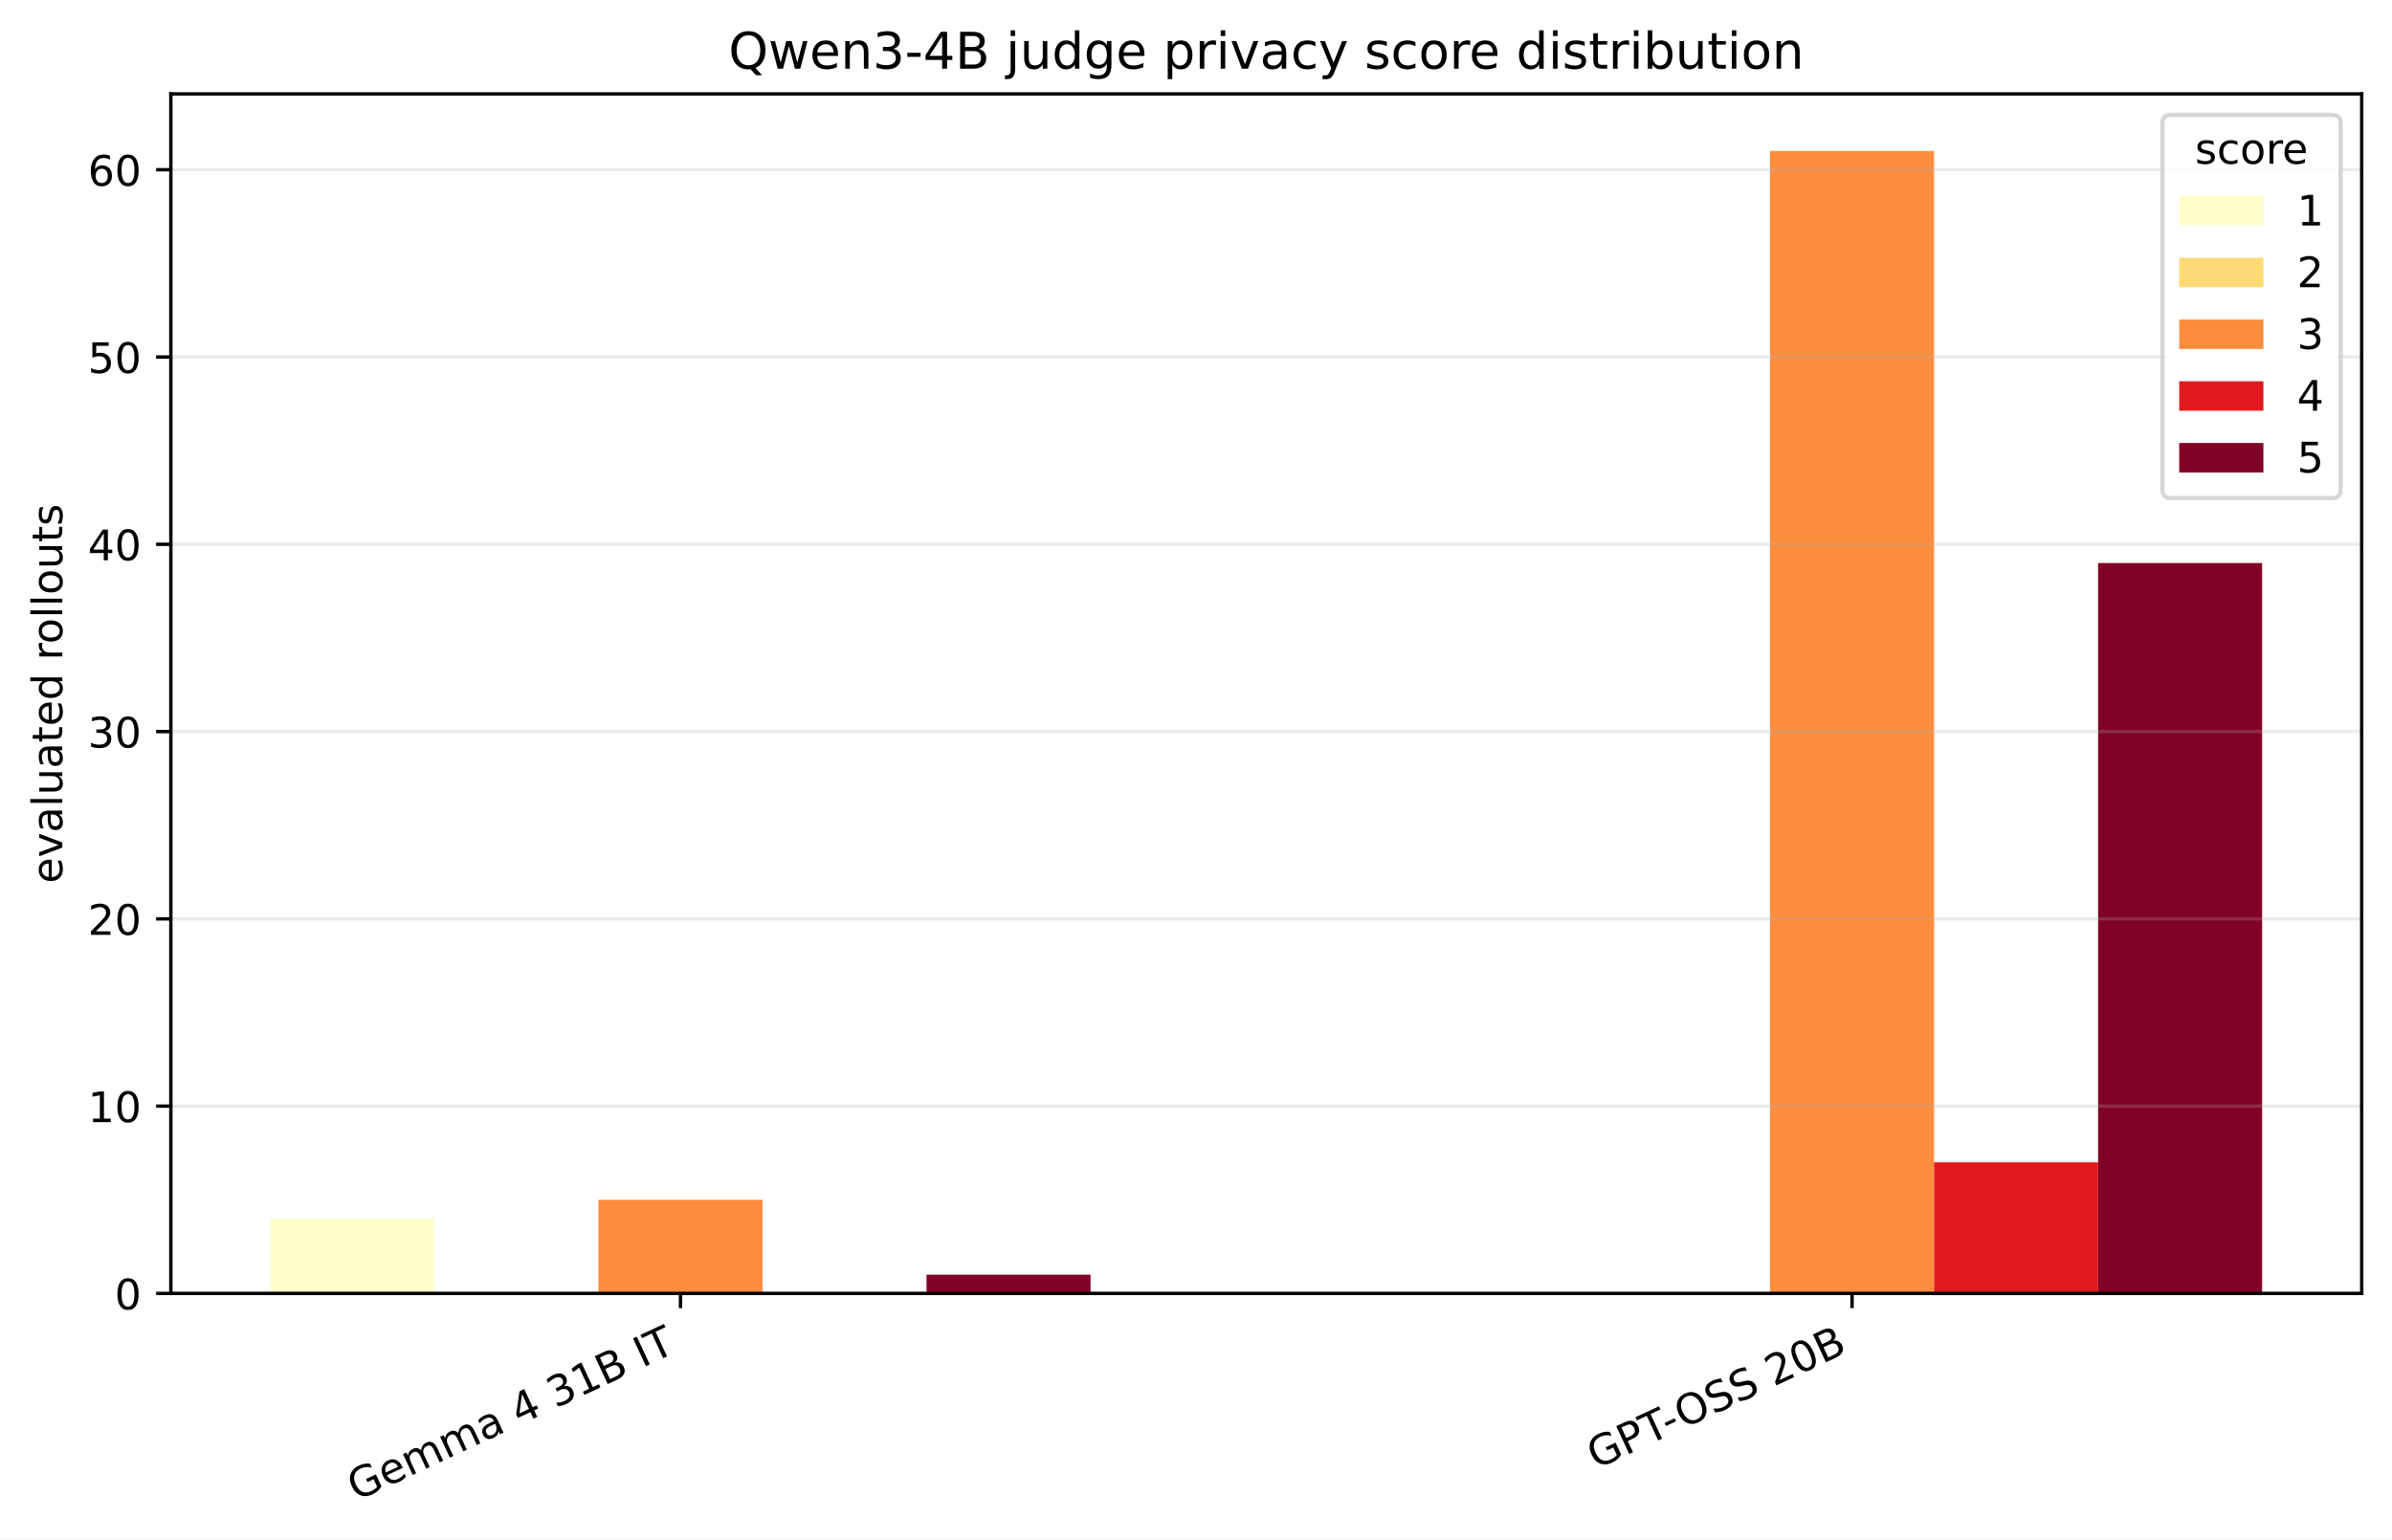
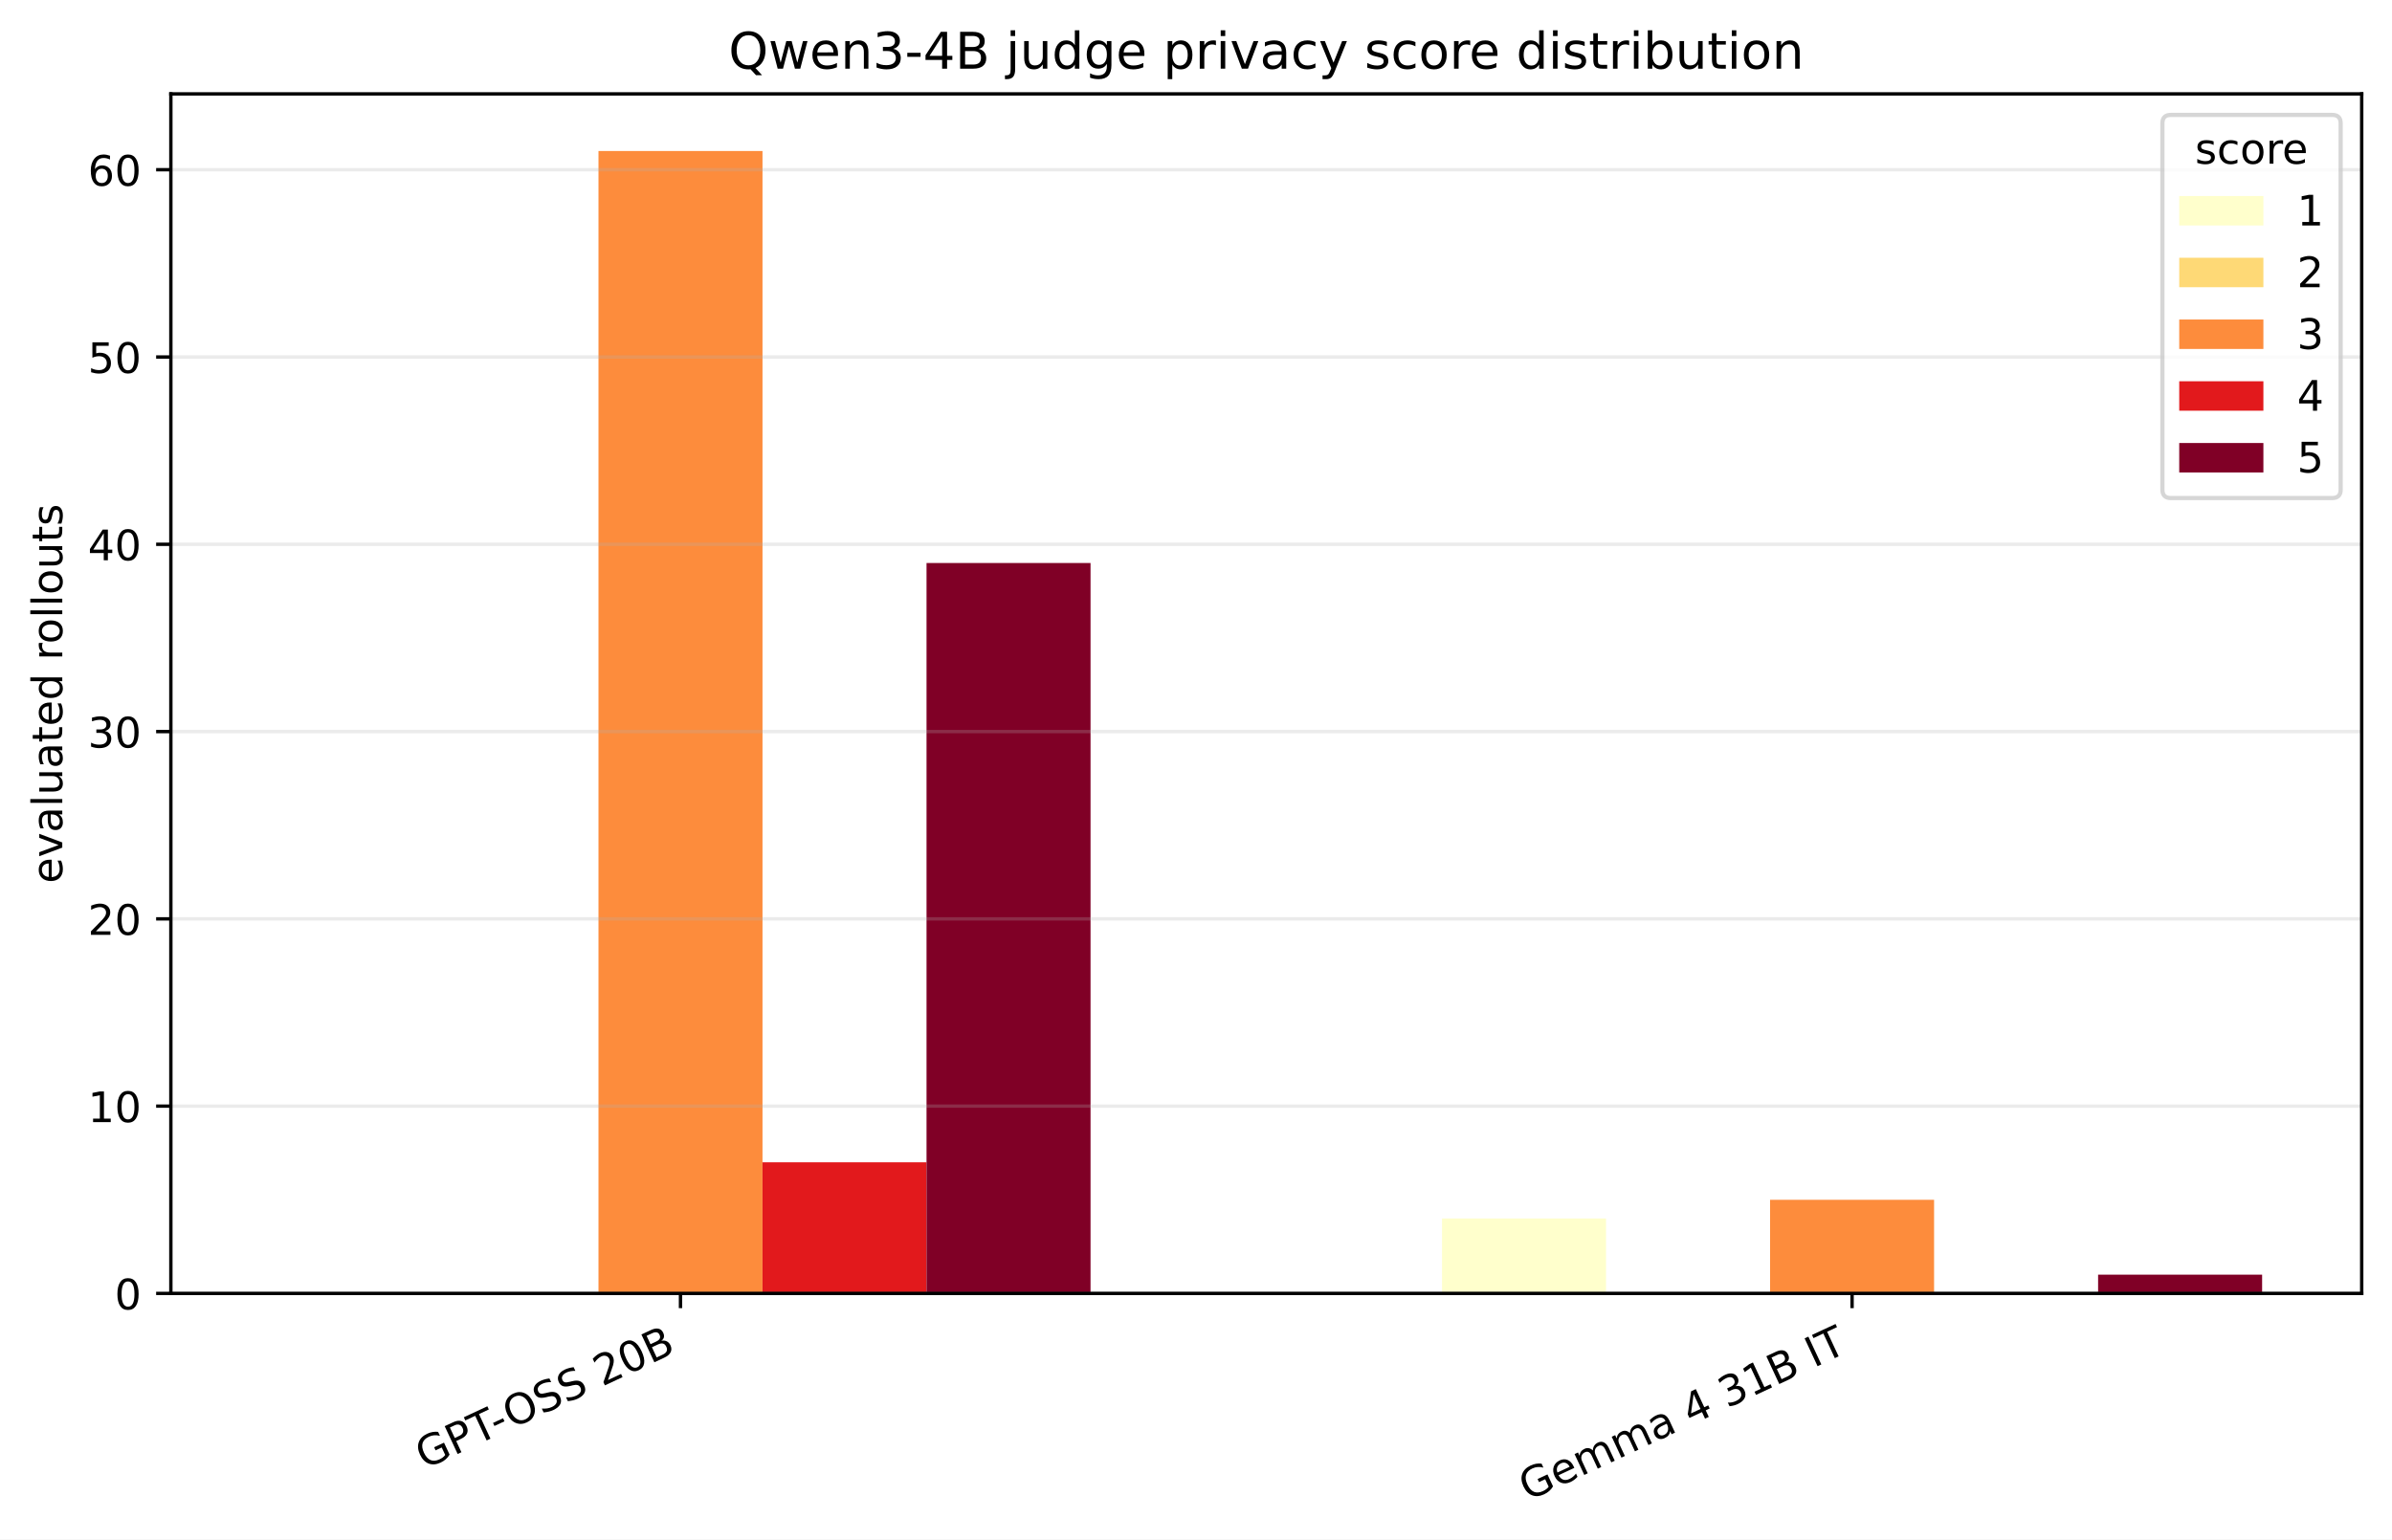
<svg xmlns="http://www.w3.org/2000/svg" xmlns:xlink="http://www.w3.org/1999/xlink" width="568.433pt" height="365.946pt" viewBox="0 0 568.433 365.946" version="1.1">
  <defs>
    <style type="text/css">*{stroke-linejoin: round; stroke-linecap: butt}</style>
  </defs>
  <g id="figure_1">
    <g id="patch_1">
      <path d="M 0 365.946 L 568.433 365.946 L 568.433 0 L 0 0 z " style="fill: #ffffff" />
    </g>
    <g id="axes_1">
      <g id="patch_2">
        <path d="M 40.603 307.453 L 561.233 307.453 L 561.233 22.318 L 40.603 22.318 z " style="fill: #ffffff" />
      </g>
      <g id="patch_3">
-         <path d="M 64.268 307.453 L 103.246 307.453 L 103.246 289.646 L 64.268 289.646 z " clip-path="url(#p94031517cf)" style="fill: #ffffcc" />
+         <path d="M 64.268 307.453 L 103.246 307.453 L 103.246 307.453 L 64.268 307.453 z " clip-path="url(#p6f72f1015a)" style="fill: #ffffcc" />
      </g>
      <g id="patch_4">
-         <path d="M 342.68 307.453 L 381.658 307.453 L 381.658 307.453 L 342.68 307.453 z " clip-path="url(#p94031517cf)" style="fill: #ffffcc" />
+         <path d="M 342.68 307.453 L 381.658 307.453 L 381.658 289.646 L 342.68 289.646 z " clip-path="url(#p6f72f1015a)" style="fill: #ffffcc" />
      </g>
      <g id="patch_5">
-         <path d="M 103.246 307.453 L 142.223 307.453 L 142.223 307.453 L 103.246 307.453 z " clip-path="url(#p94031517cf)" style="fill: #fed976" />
+         <path d="M 103.246 307.453 L 142.223 307.453 L 142.223 307.453 L 103.246 307.453 z " clip-path="url(#p6f72f1015a)" style="fill: #fed976" />
      </g>
      <g id="patch_6">
-         <path d="M 381.658 307.453 L 420.635 307.453 L 420.635 307.453 L 381.658 307.453 z " clip-path="url(#p94031517cf)" style="fill: #fed976" />
+         <path d="M 381.658 307.453 L 420.635 307.453 L 420.635 307.453 L 381.658 307.453 z " clip-path="url(#p6f72f1015a)" style="fill: #fed976" />
      </g>
      <g id="patch_7">
-         <path d="M 142.223 307.453 L 181.201 307.453 L 181.201 285.195 L 142.223 285.195 z " clip-path="url(#p94031517cf)" style="fill: #fd8c3c" />
+         <path d="M 142.223 307.453 L 181.201 307.453 L 181.201 35.896 L 142.223 35.896 z " clip-path="url(#p6f72f1015a)" style="fill: #fd8c3c" />
      </g>
      <g id="patch_8">
-         <path d="M 420.635 307.453 L 459.613 307.453 L 459.613 35.896 L 420.635 35.896 z " clip-path="url(#p94031517cf)" style="fill: #fd8c3c" />
+         <path d="M 420.635 307.453 L 459.613 307.453 L 459.613 285.195 L 420.635 285.195 z " clip-path="url(#p6f72f1015a)" style="fill: #fd8c3c" />
      </g>
      <g id="patch_9">
-         <path d="M 181.201 307.453 L 220.179 307.453 L 220.179 307.453 L 181.201 307.453 z " clip-path="url(#p94031517cf)" style="fill: #e2191c" />
+         <path d="M 181.201 307.453 L 220.179 307.453 L 220.179 276.291 L 181.201 276.291 z " clip-path="url(#p6f72f1015a)" style="fill: #e2191c" />
      </g>
      <g id="patch_10">
-         <path d="M 459.613 307.453 L 498.59 307.453 L 498.59 276.291 L 459.613 276.291 z " clip-path="url(#p94031517cf)" style="fill: #e2191c" />
+         <path d="M 459.613 307.453 L 498.59 307.453 L 498.59 307.453 L 459.613 307.453 z " clip-path="url(#p6f72f1015a)" style="fill: #e2191c" />
      </g>
      <g id="patch_11">
-         <path d="M 220.179 307.453 L 259.156 307.453 L 259.156 303.002 L 220.179 303.002 z " clip-path="url(#p94031517cf)" style="fill: #800026" />
+         <path d="M 220.179 307.453 L 259.156 307.453 L 259.156 133.835 L 220.179 133.835 z " clip-path="url(#p6f72f1015a)" style="fill: #800026" />
      </g>
      <g id="patch_12">
-         <path d="M 498.59 307.453 L 537.568 307.453 L 537.568 133.835 L 498.59 133.835 z " clip-path="url(#p94031517cf)" style="fill: #800026" />
+         <path d="M 498.59 307.453 L 537.568 307.453 L 537.568 303.002 L 498.59 303.002 z " clip-path="url(#p6f72f1015a)" style="fill: #800026" />
      </g>
      <g id="matplotlib.axis_1">
        <g id="xtick_1">
          <g id="line2d_1">
            <defs>
-               <path id="ma31405eea9" d="M 0 0 L 0 3.5 " style="stroke: #000000; stroke-width: 0.8" />
+               <path id="m5c5c0281ae" d="M 0 0 L 0 3.5 " style="stroke: #000000; stroke-width: 0.8" />
            </defs>
            <g>
-               <use xlink:href="#ma31405eea9" x="161.712" y="307.453" style="stroke: #000000; stroke-width: 0.8" />
+               <use xlink:href="#m5c5c0281ae" x="161.712" y="307.453" style="stroke: #000000; stroke-width: 0.8" />
            </g>
          </g>
          <g id="text_1">
-             <g transform="translate(84.65674 356.8616) rotate(-25) scale(0.1 -0.1)">
+             <g transform="translate(100.8457 349.3126) rotate(-25) scale(0.1 -0.1)">
              <defs>
                <path id="DejaVuSans-47" d="M 3809 666 L 3809 1919 L 2778 1919 L 2778 2438 L 4434 2438 L 4434 434 Q 4069 175 3628 42 Q 3188 -91 2688 -91 Q 1594 -91 976 548 Q 359 1188 359 2328 Q 359 3472 976 4111 Q 1594 4750 2688 4750 Q 3144 4750 3555 4637 Q 3966 4525 4313 4306 L 4313 3634 Q 3963 3931 3569 4081 Q 3175 4231 2741 4231 Q 1884 4231 1454 3753 Q 1025 3275 1025 2328 Q 1025 1384 1454 906 Q 1884 428 2741 428 Q 3075 428 3337 486 Q 3600 544 3809 666 z " transform="scale(0.015625)" />
+                 <path id="DejaVuSans-50" d="M 1259 4147 L 1259 2394 L 2053 2394 Q 2494 2394 2734 2622 Q 2975 2850 2975 3272 Q 2975 3691 2734 3919 Q 2494 4147 2053 4147 L 1259 4147 z M 628 4666 L 2053 4666 Q 2838 4666 3239 4311 Q 3641 3956 3641 3272 Q 3641 2581 3239 2228 Q 2838 1875 2053 1875 L 1259 1875 L 1259 0 L 628 0 L 628 4666 z " transform="scale(0.015625)" />
+                 <path id="DejaVuSans-54" d="M -19 4666 L 3928 4666 L 3928 4134 L 2272 4134 L 2272 0 L 1638 0 L 1638 4134 L -19 4134 L -19 4666 z " transform="scale(0.015625)" />
+                 <path id="DejaVuSans-2d" d="M 313 2009 L 1997 2009 L 1997 1497 L 313 1497 L 313 2009 z " transform="scale(0.015625)" />
+                 <path id="DejaVuSans-4f" d="M 2522 4238 Q 1834 4238 1429 3725 Q 1025 3213 1025 2328 Q 1025 1447 1429 934 Q 1834 422 2522 422 Q 3209 422 3611 934 Q 4013 1447 4013 2328 Q 4013 3213 3611 3725 Q 3209 4238 2522 4238 z M 2522 4750 Q 3503 4750 4090 4092 Q 4678 3434 4678 2328 Q 4678 1225 4090 567 Q 3503 -91 2522 -91 Q 1538 -91 948 565 Q 359 1222 359 2328 Q 359 3434 948 4092 Q 1538 4750 2522 4750 z " transform="scale(0.015625)" />
+                 <path id="DejaVuSans-53" d="M 3425 4513 L 3425 3897 Q 3066 4069 2747 4153 Q 2428 4238 2131 4238 Q 1616 4238 1336 4038 Q 1056 3838 1056 3469 Q 1056 3159 1242 3001 Q 1428 2844 1947 2747 L 2328 2669 Q 3034 2534 3370 2195 Q 3706 1856 3706 1288 Q 3706 609 3251 259 Q 2797 -91 1919 -91 Q 1588 -91 1214 -16 Q 841 59 441 206 L 441 856 Q 825 641 1194 531 Q 1563 422 1919 422 Q 2459 422 2753 634 Q 3047 847 3047 1241 Q 3047 1584 2836 1778 Q 2625 1972 2144 2069 L 1759 2144 Q 1053 2284 737 2584 Q 422 2884 422 3419 Q 422 4038 858 4394 Q 1294 4750 2059 4750 Q 2388 4750 2728 4690 Q 3069 4631 3425 4513 z " transform="scale(0.015625)" />
+                 <path id="DejaVuSans-20" transform="scale(0.015625)" />
+                 <path id="DejaVuSans-32" d="M 1228 531 L 3431 531 L 3431 0 L 469 0 L 469 531 Q 828 903 1448 1529 Q 2069 2156 2228 2338 Q 2531 2678 2651 2914 Q 2772 3150 2772 3378 Q 2772 3750 2511 3984 Q 2250 4219 1831 4219 Q 1534 4219 1204 4116 Q 875 4013 500 3803 L 500 4441 Q 881 4594 1212 4672 Q 1544 4750 1819 4750 Q 2544 4750 2975 4387 Q 3406 4025 3406 3419 Q 3406 3131 3298 2873 Q 3191 2616 2906 2266 Q 2828 2175 2409 1742 Q 1991 1309 1228 531 z " transform="scale(0.015625)" />
+                 <path id="DejaVuSans-30" d="M 2034 4250 Q 1547 4250 1301 3770 Q 1056 3291 1056 2328 Q 1056 1369 1301 889 Q 1547 409 2034 409 Q 2525 409 2770 889 Q 3016 1369 3016 2328 Q 3016 3291 2770 3770 Q 2525 4250 2034 4250 z M 2034 4750 Q 2819 4750 3233 4129 Q 3647 3509 3647 2328 Q 3647 1150 3233 529 Q 2819 -91 2034 -91 Q 1250 -91 836 529 Q 422 1150 422 2328 Q 422 3509 836 4129 Q 1250 4750 2034 4750 z " transform="scale(0.015625)" />
+                 <path id="DejaVuSans-42" d="M 1259 2228 L 1259 519 L 2272 519 Q 2781 519 3026 730 Q 3272 941 3272 1375 Q 3272 1813 3026 2020 Q 2781 2228 2272 2228 L 1259 2228 z M 1259 4147 L 1259 2741 L 2194 2741 Q 2656 2741 2882 2914 Q 3109 3088 3109 3444 Q 3109 3797 2882 3972 Q 2656 4147 2194 4147 L 1259 4147 z M 628 4666 L 2241 4666 Q 2963 4666 3353 4366 Q 3744 4066 3744 3513 Q 3744 3084 3544 2831 Q 3344 2578 2956 2516 Q 3422 2416 3680 2098 Q 3938 1781 3938 1306 Q 3938 681 3513 340 Q 3088 0 2303 0 L 628 0 L 628 4666 z " transform="scale(0.015625)" />
+               </defs>
+               <use xlink:href="#DejaVuSans-47" />
+               <use xlink:href="#DejaVuSans-50" transform="translate(77.49023 0)" />
+               <use xlink:href="#DejaVuSans-54" transform="translate(137.793 0)" />
+               <use xlink:href="#DejaVuSans-2d" transform="translate(189.752 0)" />
+               <use xlink:href="#DejaVuSans-4f" transform="translate(228.5859 0)" />
+               <use xlink:href="#DejaVuSans-53" transform="translate(307.2969 0)" />
+               <use xlink:href="#DejaVuSans-53" transform="translate(370.7734 0)" />
+               <use xlink:href="#DejaVuSans-20" transform="translate(434.25 0)" />
+               <use xlink:href="#DejaVuSans-32" transform="translate(466.0371 0)" />
+               <use xlink:href="#DejaVuSans-30" transform="translate(529.6602 0)" />
+               <use xlink:href="#DejaVuSans-42" transform="translate(593.2832 0)" />
+             </g>
+           </g>
+         </g>
+         <g id="xtick_2">
+           <g id="line2d_2">
+             <g>
+               <use xlink:href="#m5c5c0281ae" x="440.124" y="307.453" style="stroke: #000000; stroke-width: 0.8" />
+             </g>
+           </g>
+           <g id="text_2">
+             <g transform="translate(363.0685 356.8616) rotate(-25) scale(0.1 -0.1)">
+               <defs>
                <path id="DejaVuSans-65" d="M 3597 1894 L 3597 1613 L 953 1613 Q 991 1019 1311 708 Q 1631 397 2203 397 Q 2534 397 2845 478 Q 3156 559 3463 722 L 3463 178 Q 3153 47 2828 -22 Q 2503 -91 2169 -91 Q 1331 -91 842 396 Q 353 884 353 1716 Q 353 2575 817 3079 Q 1281 3584 2069 3584 Q 2775 3584 3186 3129 Q 3597 2675 3597 1894 z M 3022 2063 Q 3016 2534 2758 2815 Q 2500 3097 2075 3097 Q 1594 3097 1305 2825 Q 1016 2553 972 2059 L 3022 2063 z " transform="scale(0.015625)" />
                <path id="DejaVuSans-6d" d="M 3328 2828 Q 3544 3216 3844 3400 Q 4144 3584 4550 3584 Q 5097 3584 5394 3201 Q 5691 2819 5691 2113 L 5691 0 L 5113 0 L 5113 2094 Q 5113 2597 4934 2840 Q 4756 3084 4391 3084 Q 3944 3084 3684 2787 Q 3425 2491 3425 1978 L 3425 0 L 2847 0 L 2847 2094 Q 2847 2600 2669 2842 Q 2491 3084 2119 3084 Q 1678 3084 1418 2786 Q 1159 2488 1159 1978 L 1159 0 L 581 0 L 581 3500 L 1159 3500 L 1159 2956 Q 1356 3278 1631 3431 Q 1906 3584 2284 3584 Q 2666 3584 2933 3390 Q 3200 3197 3328 2828 z " transform="scale(0.015625)" />
                <path id="DejaVuSans-61" d="M 2194 1759 Q 1497 1759 1228 1600 Q 959 1441 959 1056 Q 959 750 1161 570 Q 1363 391 1709 391 Q 2188 391 2477 730 Q 2766 1069 2766 1631 L 2766 1759 L 2194 1759 z M 3341 1997 L 3341 0 L 2766 0 L 2766 531 Q 2569 213 2275 61 Q 1981 -91 1556 -91 Q 1019 -91 701 211 Q 384 513 384 1019 Q 384 1609 779 1909 Q 1175 2209 1959 2209 L 2766 2209 L 2766 2266 Q 2766 2663 2505 2880 Q 2244 3097 1772 3097 Q 1472 3097 1187 3025 Q 903 2953 641 2809 L 641 3341 Q 956 3463 1253 3523 Q 1550 3584 1831 3584 Q 2591 3584 2966 3190 Q 3341 2797 3341 1997 z " transform="scale(0.015625)" />
-                 <path id="DejaVuSans-20" transform="scale(0.015625)" />
                <path id="DejaVuSans-34" d="M 2419 4116 L 825 1625 L 2419 1625 L 2419 4116 z M 2253 4666 L 3047 4666 L 3047 1625 L 3713 1625 L 3713 1100 L 3047 1100 L 3047 0 L 2419 0 L 2419 1100 L 313 1100 L 313 1709 L 2253 4666 z " transform="scale(0.015625)" />
                <path id="DejaVuSans-33" d="M 2597 2516 Q 3050 2419 3304 2112 Q 3559 1806 3559 1356 Q 3559 666 3084 287 Q 2609 -91 1734 -91 Q 1441 -91 1130 -33 Q 819 25 488 141 L 488 750 Q 750 597 1062 519 Q 1375 441 1716 441 Q 2309 441 2620 675 Q 2931 909 2931 1356 Q 2931 1769 2642 2001 Q 2353 2234 1838 2234 L 1294 2234 L 1294 2753 L 1863 2753 Q 2328 2753 2575 2939 Q 2822 3125 2822 3475 Q 2822 3834 2567 4026 Q 2313 4219 1838 4219 Q 1578 4219 1281 4162 Q 984 4106 628 3988 L 628 4550 Q 988 4650 1302 4700 Q 1616 4750 1894 4750 Q 2613 4750 3031 4423 Q 3450 4097 3450 3541 Q 3450 3153 3228 2886 Q 3006 2619 2597 2516 z " transform="scale(0.015625)" />
                <path id="DejaVuSans-31" d="M 794 531 L 1825 531 L 1825 4091 L 703 3866 L 703 4441 L 1819 4666 L 2450 4666 L 2450 531 L 3481 531 L 3481 0 L 794 0 L 794 531 z " transform="scale(0.015625)" />
-                 <path id="DejaVuSans-42" d="M 1259 2228 L 1259 519 L 2272 519 Q 2781 519 3026 730 Q 3272 941 3272 1375 Q 3272 1813 3026 2020 Q 2781 2228 2272 2228 L 1259 2228 z M 1259 4147 L 1259 2741 L 2194 2741 Q 2656 2741 2882 2914 Q 3109 3088 3109 3444 Q 3109 3797 2882 3972 Q 2656 4147 2194 4147 L 1259 4147 z M 628 4666 L 2241 4666 Q 2963 4666 3353 4366 Q 3744 4066 3744 3513 Q 3744 3084 3544 2831 Q 3344 2578 2956 2516 Q 3422 2416 3680 2098 Q 3938 1781 3938 1306 Q 3938 681 3513 340 Q 3088 0 2303 0 L 628 0 L 628 4666 z " transform="scale(0.015625)" />
                <path id="DejaVuSans-49" d="M 628 4666 L 1259 4666 L 1259 0 L 628 0 L 628 4666 z " transform="scale(0.015625)" />
-                 <path id="DejaVuSans-54" d="M -19 4666 L 3928 4666 L 3928 4134 L 2272 4134 L 2272 0 L 1638 0 L 1638 4134 L -19 4134 L -19 4666 z " transform="scale(0.015625)" />
              </defs>
              <use xlink:href="#DejaVuSans-47" />
              <use xlink:href="#DejaVuSans-65" transform="translate(77.49023 0)" />
              <use xlink:href="#DejaVuSans-6d" transform="translate(139.0137 0)" />
              <use xlink:href="#DejaVuSans-6d" transform="translate(236.4258 0)" />
              <use xlink:href="#DejaVuSans-61" transform="translate(333.8379 0)" />
              <use xlink:href="#DejaVuSans-20" transform="translate(395.1172 0)" />
              <use xlink:href="#DejaVuSans-34" transform="translate(426.9043 0)" />
              <use xlink:href="#DejaVuSans-20" transform="translate(490.5273 0)" />
              <use xlink:href="#DejaVuSans-33" transform="translate(522.3145 0)" />
              <use xlink:href="#DejaVuSans-31" transform="translate(585.9375 0)" />
              <use xlink:href="#DejaVuSans-42" transform="translate(649.5605 0)" />
              <use xlink:href="#DejaVuSans-20" transform="translate(718.1641 0)" />
              <use xlink:href="#DejaVuSans-49" transform="translate(749.9512 0)" />
              <use xlink:href="#DejaVuSans-54" transform="translate(779.4434 0)" />
            </g>
          </g>
        </g>
-         <g id="xtick_2">
-           <g id="line2d_2">
-             <g>
-               <use xlink:href="#ma31405eea9" x="440.124" y="307.453" style="stroke: #000000; stroke-width: 0.8" />
-             </g>
-           </g>
-           <g id="text_2">
-             <g transform="translate(379.2574 349.3126) rotate(-25) scale(0.1 -0.1)">
-               <defs>
-                 <path id="DejaVuSans-50" d="M 1259 4147 L 1259 2394 L 2053 2394 Q 2494 2394 2734 2622 Q 2975 2850 2975 3272 Q 2975 3691 2734 3919 Q 2494 4147 2053 4147 L 1259 4147 z M 628 4666 L 2053 4666 Q 2838 4666 3239 4311 Q 3641 3956 3641 3272 Q 3641 2581 3239 2228 Q 2838 1875 2053 1875 L 1259 1875 L 1259 0 L 628 0 L 628 4666 z " transform="scale(0.015625)" />
-                 <path id="DejaVuSans-2d" d="M 313 2009 L 1997 2009 L 1997 1497 L 313 1497 L 313 2009 z " transform="scale(0.015625)" />
-                 <path id="DejaVuSans-4f" d="M 2522 4238 Q 1834 4238 1429 3725 Q 1025 3213 1025 2328 Q 1025 1447 1429 934 Q 1834 422 2522 422 Q 3209 422 3611 934 Q 4013 1447 4013 2328 Q 4013 3213 3611 3725 Q 3209 4238 2522 4238 z M 2522 4750 Q 3503 4750 4090 4092 Q 4678 3434 4678 2328 Q 4678 1225 4090 567 Q 3503 -91 2522 -91 Q 1538 -91 948 565 Q 359 1222 359 2328 Q 359 3434 948 4092 Q 1538 4750 2522 4750 z " transform="scale(0.015625)" />
-                 <path id="DejaVuSans-53" d="M 3425 4513 L 3425 3897 Q 3066 4069 2747 4153 Q 2428 4238 2131 4238 Q 1616 4238 1336 4038 Q 1056 3838 1056 3469 Q 1056 3159 1242 3001 Q 1428 2844 1947 2747 L 2328 2669 Q 3034 2534 3370 2195 Q 3706 1856 3706 1288 Q 3706 609 3251 259 Q 2797 -91 1919 -91 Q 1588 -91 1214 -16 Q 841 59 441 206 L 441 856 Q 825 641 1194 531 Q 1563 422 1919 422 Q 2459 422 2753 634 Q 3047 847 3047 1241 Q 3047 1584 2836 1778 Q 2625 1972 2144 2069 L 1759 2144 Q 1053 2284 737 2584 Q 422 2884 422 3419 Q 422 4038 858 4394 Q 1294 4750 2059 4750 Q 2388 4750 2728 4690 Q 3069 4631 3425 4513 z " transform="scale(0.015625)" />
-                 <path id="DejaVuSans-32" d="M 1228 531 L 3431 531 L 3431 0 L 469 0 L 469 531 Q 828 903 1448 1529 Q 2069 2156 2228 2338 Q 2531 2678 2651 2914 Q 2772 3150 2772 3378 Q 2772 3750 2511 3984 Q 2250 4219 1831 4219 Q 1534 4219 1204 4116 Q 875 4013 500 3803 L 500 4441 Q 881 4594 1212 4672 Q 1544 4750 1819 4750 Q 2544 4750 2975 4387 Q 3406 4025 3406 3419 Q 3406 3131 3298 2873 Q 3191 2616 2906 2266 Q 2828 2175 2409 1742 Q 1991 1309 1228 531 z " transform="scale(0.015625)" />
-                 <path id="DejaVuSans-30" d="M 2034 4250 Q 1547 4250 1301 3770 Q 1056 3291 1056 2328 Q 1056 1369 1301 889 Q 1547 409 2034 409 Q 2525 409 2770 889 Q 3016 1369 3016 2328 Q 3016 3291 2770 3770 Q 2525 4250 2034 4250 z M 2034 4750 Q 2819 4750 3233 4129 Q 3647 3509 3647 2328 Q 3647 1150 3233 529 Q 2819 -91 2034 -91 Q 1250 -91 836 529 Q 422 1150 422 2328 Q 422 3509 836 4129 Q 1250 4750 2034 4750 z " transform="scale(0.015625)" />
-               </defs>
-               <use xlink:href="#DejaVuSans-47" />
-               <use xlink:href="#DejaVuSans-50" transform="translate(77.49023 0)" />
-               <use xlink:href="#DejaVuSans-54" transform="translate(137.793 0)" />
-               <use xlink:href="#DejaVuSans-2d" transform="translate(189.752 0)" />
-               <use xlink:href="#DejaVuSans-4f" transform="translate(228.5859 0)" />
-               <use xlink:href="#DejaVuSans-53" transform="translate(307.2969 0)" />
-               <use xlink:href="#DejaVuSans-53" transform="translate(370.7734 0)" />
-               <use xlink:href="#DejaVuSans-20" transform="translate(434.25 0)" />
-               <use xlink:href="#DejaVuSans-32" transform="translate(466.0371 0)" />
-               <use xlink:href="#DejaVuSans-30" transform="translate(529.6602 0)" />
-               <use xlink:href="#DejaVuSans-42" transform="translate(593.2832 0)" />
-             </g>
-           </g>
-         </g>
      </g>
      <g id="matplotlib.axis_2">
        <g id="ytick_1">
          <g id="line2d_3">
-             <path d="M 40.603 307.453 L 561.233 307.453 " clip-path="url(#p94031517cf)" style="fill: none; stroke: #b0b0b0; stroke-opacity: 0.25; stroke-width: 0.8; stroke-linecap: square" />
+             <path d="M 40.603 307.453 L 561.233 307.453 " clip-path="url(#p6f72f1015a)" style="fill: none; stroke: #b0b0b0; stroke-opacity: 0.25; stroke-width: 0.8; stroke-linecap: square" />
          </g>
          <g id="line2d_4">
            <defs>
-               <path id="mdce382deef" d="M 0 0 L -3.5 0 " style="stroke: #000000; stroke-width: 0.8" />
+               <path id="me8b72723d3" d="M 0 0 L -3.5 0 " style="stroke: #000000; stroke-width: 0.8" />
            </defs>
            <g>
-               <use xlink:href="#mdce382deef" x="40.603" y="307.453" style="stroke: #000000; stroke-width: 0.8" />
+               <use xlink:href="#me8b72723d3" x="40.603" y="307.453" style="stroke: #000000; stroke-width: 0.8" />
            </g>
          </g>
          <g id="text_3">
            <g transform="translate(27.24063 311.2525) scale(0.1 -0.1)">
              <use xlink:href="#DejaVuSans-30" />
            </g>
          </g>
        </g>
        <g id="ytick_2">
          <g id="line2d_5">
-             <path d="M 40.603 262.936 L 561.233 262.936 " clip-path="url(#p94031517cf)" style="fill: none; stroke: #b0b0b0; stroke-opacity: 0.25; stroke-width: 0.8; stroke-linecap: square" />
+             <path d="M 40.603 262.936 L 561.233 262.936 " clip-path="url(#p6f72f1015a)" style="fill: none; stroke: #b0b0b0; stroke-opacity: 0.25; stroke-width: 0.8; stroke-linecap: square" />
          </g>
          <g id="line2d_6">
            <g>
-               <use xlink:href="#mdce382deef" x="40.603" y="262.936" style="stroke: #000000; stroke-width: 0.8" />
+               <use xlink:href="#me8b72723d3" x="40.603" y="262.936" style="stroke: #000000; stroke-width: 0.8" />
            </g>
          </g>
          <g id="text_4">
            <g transform="translate(20.87813 266.7349) scale(0.1 -0.1)">
              <use xlink:href="#DejaVuSans-31" />
              <use xlink:href="#DejaVuSans-30" transform="translate(63.62305 0)" />
            </g>
          </g>
        </g>
        <g id="ytick_3">
          <g id="line2d_7">
-             <path d="M 40.603 218.418 L 561.233 218.418 " clip-path="url(#p94031517cf)" style="fill: none; stroke: #b0b0b0; stroke-opacity: 0.25; stroke-width: 0.8; stroke-linecap: square" />
+             <path d="M 40.603 218.418 L 561.233 218.418 " clip-path="url(#p6f72f1015a)" style="fill: none; stroke: #b0b0b0; stroke-opacity: 0.25; stroke-width: 0.8; stroke-linecap: square" />
          </g>
          <g id="line2d_8">
            <g>
-               <use xlink:href="#mdce382deef" x="40.603" y="218.418" style="stroke: #000000; stroke-width: 0.8" />
+               <use xlink:href="#me8b72723d3" x="40.603" y="218.418" style="stroke: #000000; stroke-width: 0.8" />
            </g>
          </g>
          <g id="text_5">
            <g transform="translate(20.87813 222.2174) scale(0.1 -0.1)">
              <use xlink:href="#DejaVuSans-32" />
              <use xlink:href="#DejaVuSans-30" transform="translate(63.62305 0)" />
            </g>
          </g>
        </g>
        <g id="ytick_4">
          <g id="line2d_9">
-             <path d="M 40.603 173.901 L 561.233 173.901 " clip-path="url(#p94031517cf)" style="fill: none; stroke: #b0b0b0; stroke-opacity: 0.25; stroke-width: 0.8; stroke-linecap: square" />
+             <path d="M 40.603 173.901 L 561.233 173.901 " clip-path="url(#p6f72f1015a)" style="fill: none; stroke: #b0b0b0; stroke-opacity: 0.25; stroke-width: 0.8; stroke-linecap: square" />
          </g>
          <g id="line2d_10">
            <g>
-               <use xlink:href="#mdce382deef" x="40.603" y="173.901" style="stroke: #000000; stroke-width: 0.8" />
+               <use xlink:href="#me8b72723d3" x="40.603" y="173.901" style="stroke: #000000; stroke-width: 0.8" />
            </g>
          </g>
          <g id="text_6">
            <g transform="translate(20.87813 177.6998) scale(0.1 -0.1)">
              <use xlink:href="#DejaVuSans-33" />
              <use xlink:href="#DejaVuSans-30" transform="translate(63.62305 0)" />
            </g>
          </g>
        </g>
        <g id="ytick_5">
          <g id="line2d_11">
-             <path d="M 40.603 129.383 L 561.233 129.383 " clip-path="url(#p94031517cf)" style="fill: none; stroke: #b0b0b0; stroke-opacity: 0.25; stroke-width: 0.8; stroke-linecap: square" />
+             <path d="M 40.603 129.383 L 561.233 129.383 " clip-path="url(#p6f72f1015a)" style="fill: none; stroke: #b0b0b0; stroke-opacity: 0.25; stroke-width: 0.8; stroke-linecap: square" />
          </g>
          <g id="line2d_12">
            <g>
-               <use xlink:href="#mdce382deef" x="40.603" y="129.383" style="stroke: #000000; stroke-width: 0.8" />
+               <use xlink:href="#me8b72723d3" x="40.603" y="129.383" style="stroke: #000000; stroke-width: 0.8" />
            </g>
          </g>
          <g id="text_7">
            <g transform="translate(20.87813 133.1822) scale(0.1 -0.1)">
              <use xlink:href="#DejaVuSans-34" />
              <use xlink:href="#DejaVuSans-30" transform="translate(63.62305 0)" />
            </g>
          </g>
        </g>
        <g id="ytick_6">
          <g id="line2d_13">
-             <path d="M 40.603 84.865 L 561.233 84.865 " clip-path="url(#p94031517cf)" style="fill: none; stroke: #b0b0b0; stroke-opacity: 0.25; stroke-width: 0.8; stroke-linecap: square" />
+             <path d="M 40.603 84.865 L 561.233 84.865 " clip-path="url(#p6f72f1015a)" style="fill: none; stroke: #b0b0b0; stroke-opacity: 0.25; stroke-width: 0.8; stroke-linecap: square" />
          </g>
          <g id="line2d_14">
            <g>
-               <use xlink:href="#mdce382deef" x="40.603" y="84.865" style="stroke: #000000; stroke-width: 0.8" />
+               <use xlink:href="#me8b72723d3" x="40.603" y="84.865" style="stroke: #000000; stroke-width: 0.8" />
            </g>
          </g>
          <g id="text_8">
            <g transform="translate(20.87813 88.66456) scale(0.1 -0.1)">
              <defs>
                <path id="DejaVuSans-35" d="M 691 4666 L 3169 4666 L 3169 4134 L 1269 4134 L 1269 2991 Q 1406 3038 1543 3061 Q 1681 3084 1819 3084 Q 2600 3084 3056 2656 Q 3513 2228 3513 1497 Q 3513 744 3044 326 Q 2575 -91 1722 -91 Q 1428 -91 1123 -41 Q 819 9 494 109 L 494 744 Q 775 591 1075 516 Q 1375 441 1709 441 Q 2250 441 2565 725 Q 2881 1009 2881 1497 Q 2881 1984 2565 2268 Q 2250 2553 1709 2553 Q 1456 2553 1204 2497 Q 953 2441 691 2322 L 691 4666 z " transform="scale(0.015625)" />
              </defs>
              <use xlink:href="#DejaVuSans-35" />
              <use xlink:href="#DejaVuSans-30" transform="translate(63.62305 0)" />
            </g>
          </g>
        </g>
        <g id="ytick_7">
          <g id="line2d_15">
-             <path d="M 40.603 40.348 L 561.233 40.348 " clip-path="url(#p94031517cf)" style="fill: none; stroke: #b0b0b0; stroke-opacity: 0.25; stroke-width: 0.8; stroke-linecap: square" />
+             <path d="M 40.603 40.348 L 561.233 40.348 " clip-path="url(#p6f72f1015a)" style="fill: none; stroke: #b0b0b0; stroke-opacity: 0.25; stroke-width: 0.8; stroke-linecap: square" />
          </g>
          <g id="line2d_16">
            <g>
-               <use xlink:href="#mdce382deef" x="40.603" y="40.348" style="stroke: #000000; stroke-width: 0.8" />
+               <use xlink:href="#me8b72723d3" x="40.603" y="40.348" style="stroke: #000000; stroke-width: 0.8" />
            </g>
          </g>
          <g id="text_9">
            <g transform="translate(20.87813 44.14697) scale(0.1 -0.1)">
              <defs>
                <path id="DejaVuSans-36" d="M 2113 2584 Q 1688 2584 1439 2293 Q 1191 2003 1191 1497 Q 1191 994 1439 701 Q 1688 409 2113 409 Q 2538 409 2786 701 Q 3034 994 3034 1497 Q 3034 2003 2786 2293 Q 2538 2584 2113 2584 z M 3366 4563 L 3366 3988 Q 3128 4100 2886 4159 Q 2644 4219 2406 4219 Q 1781 4219 1451 3797 Q 1122 3375 1075 2522 Q 1259 2794 1537 2939 Q 1816 3084 2150 3084 Q 2853 3084 3261 2657 Q 3669 2231 3669 1497 Q 3669 778 3244 343 Q 2819 -91 2113 -91 Q 1303 -91 875 529 Q 447 1150 447 2328 Q 447 3434 972 4092 Q 1497 4750 2381 4750 Q 2619 4750 2861 4703 Q 3103 4656 3366 4563 z " transform="scale(0.015625)" />
              </defs>
              <use xlink:href="#DejaVuSans-36" />
              <use xlink:href="#DejaVuSans-30" transform="translate(63.62305 0)" />
            </g>
          </g>
        </g>
        <g id="text_10">
          <g transform="translate(14.79844 209.981) rotate(-90) scale(0.1 -0.1)">
            <defs>
              <path id="DejaVuSans-76" d="M 191 3500 L 800 3500 L 1894 563 L 2988 3500 L 3597 3500 L 2284 0 L 1503 0 L 191 3500 z " transform="scale(0.015625)" />
              <path id="DejaVuSans-6c" d="M 603 4863 L 1178 4863 L 1178 0 L 603 0 L 603 4863 z " transform="scale(0.015625)" />
              <path id="DejaVuSans-75" d="M 544 1381 L 544 3500 L 1119 3500 L 1119 1403 Q 1119 906 1312 657 Q 1506 409 1894 409 Q 2359 409 2629 706 Q 2900 1003 2900 1516 L 2900 3500 L 3475 3500 L 3475 0 L 2900 0 L 2900 538 Q 2691 219 2414 64 Q 2138 -91 1772 -91 Q 1169 -91 856 284 Q 544 659 544 1381 z M 1991 3584 L 1991 3584 z " transform="scale(0.015625)" />
              <path id="DejaVuSans-74" d="M 1172 4494 L 1172 3500 L 2356 3500 L 2356 3053 L 1172 3053 L 1172 1153 Q 1172 725 1289 603 Q 1406 481 1766 481 L 2356 481 L 2356 0 L 1766 0 Q 1100 0 847 248 Q 594 497 594 1153 L 594 3053 L 172 3053 L 172 3500 L 594 3500 L 594 4494 L 1172 4494 z " transform="scale(0.015625)" />
              <path id="DejaVuSans-64" d="M 2906 2969 L 2906 4863 L 3481 4863 L 3481 0 L 2906 0 L 2906 525 Q 2725 213 2448 61 Q 2172 -91 1784 -91 Q 1150 -91 751 415 Q 353 922 353 1747 Q 353 2572 751 3078 Q 1150 3584 1784 3584 Q 2172 3584 2448 3432 Q 2725 3281 2906 2969 z M 947 1747 Q 947 1113 1208 752 Q 1469 391 1925 391 Q 2381 391 2643 752 Q 2906 1113 2906 1747 Q 2906 2381 2643 2742 Q 2381 3103 1925 3103 Q 1469 3103 1208 2742 Q 947 2381 947 1747 z " transform="scale(0.015625)" />
              <path id="DejaVuSans-72" d="M 2631 2963 Q 2534 3019 2420 3045 Q 2306 3072 2169 3072 Q 1681 3072 1420 2755 Q 1159 2438 1159 1844 L 1159 0 L 581 0 L 581 3500 L 1159 3500 L 1159 2956 Q 1341 3275 1631 3429 Q 1922 3584 2338 3584 Q 2397 3584 2469 3576 Q 2541 3569 2628 3553 L 2631 2963 z " transform="scale(0.015625)" />
              <path id="DejaVuSans-6f" d="M 1959 3097 Q 1497 3097 1228 2736 Q 959 2375 959 1747 Q 959 1119 1226 758 Q 1494 397 1959 397 Q 2419 397 2687 759 Q 2956 1122 2956 1747 Q 2956 2369 2687 2733 Q 2419 3097 1959 3097 z M 1959 3584 Q 2709 3584 3137 3096 Q 3566 2609 3566 1747 Q 3566 888 3137 398 Q 2709 -91 1959 -91 Q 1206 -91 779 398 Q 353 888 353 1747 Q 353 2609 779 3096 Q 1206 3584 1959 3584 z " transform="scale(0.015625)" />
              <path id="DejaVuSans-73" d="M 2834 3397 L 2834 2853 Q 2591 2978 2328 3040 Q 2066 3103 1784 3103 Q 1356 3103 1142 2972 Q 928 2841 928 2578 Q 928 2378 1081 2264 Q 1234 2150 1697 2047 L 1894 2003 Q 2506 1872 2764 1633 Q 3022 1394 3022 966 Q 3022 478 2636 193 Q 2250 -91 1575 -91 Q 1294 -91 989 -36 Q 684 19 347 128 L 347 722 Q 666 556 975 473 Q 1284 391 1588 391 Q 1994 391 2212 530 Q 2431 669 2431 922 Q 2431 1156 2273 1281 Q 2116 1406 1581 1522 L 1381 1569 Q 847 1681 609 1914 Q 372 2147 372 2553 Q 372 3047 722 3315 Q 1072 3584 1716 3584 Q 2034 3584 2315 3537 Q 2597 3491 2834 3397 z " transform="scale(0.015625)" />
            </defs>
            <use xlink:href="#DejaVuSans-65" />
            <use xlink:href="#DejaVuSans-76" transform="translate(61.52344 0)" />
            <use xlink:href="#DejaVuSans-61" transform="translate(120.7031 0)" />
            <use xlink:href="#DejaVuSans-6c" transform="translate(181.9824 0)" />
            <use xlink:href="#DejaVuSans-75" transform="translate(209.7656 0)" />
            <use xlink:href="#DejaVuSans-61" transform="translate(273.1445 0)" />
            <use xlink:href="#DejaVuSans-74" transform="translate(334.4238 0)" />
            <use xlink:href="#DejaVuSans-65" transform="translate(373.6328 0)" />
            <use xlink:href="#DejaVuSans-64" transform="translate(435.1562 0)" />
            <use xlink:href="#DejaVuSans-20" transform="translate(498.6328 0)" />
            <use xlink:href="#DejaVuSans-72" transform="translate(530.4199 0)" />
            <use xlink:href="#DejaVuSans-6f" transform="translate(569.2832 0)" />
            <use xlink:href="#DejaVuSans-6c" transform="translate(630.4648 0)" />
            <use xlink:href="#DejaVuSans-6c" transform="translate(658.248 0)" />
            <use xlink:href="#DejaVuSans-6f" transform="translate(686.0312 0)" />
            <use xlink:href="#DejaVuSans-75" transform="translate(747.2129 0)" />
            <use xlink:href="#DejaVuSans-74" transform="translate(810.5918 0)" />
            <use xlink:href="#DejaVuSans-73" transform="translate(849.8008 0)" />
          </g>
        </g>
      </g>
      <g id="patch_13">
        <path d="M 40.603 307.453 L 40.603 22.318 " style="fill: none; stroke: #000000; stroke-width: 0.8; stroke-linejoin: miter; stroke-linecap: square" />
      </g>
      <g id="patch_14">
        <path d="M 561.233 307.453 L 561.233 22.318 " style="fill: none; stroke: #000000; stroke-width: 0.8; stroke-linejoin: miter; stroke-linecap: square" />
      </g>
      <g id="patch_15">
        <path d="M 40.603 307.453 L 561.233 307.453 " style="fill: none; stroke: #000000; stroke-width: 0.8; stroke-linejoin: miter; stroke-linecap: square" />
      </g>
      <g id="patch_16">
        <path d="M 40.603 22.318 L 561.233 22.318 " style="fill: none; stroke: #000000; stroke-width: 0.8; stroke-linejoin: miter; stroke-linecap: square" />
      </g>
      <g id="text_11">
        <g transform="translate(173.1387 16.31812) scale(0.12 -0.12)">
          <defs>
            <path id="DejaVuSans-51" d="M 2522 4238 Q 1834 4238 1429 3725 Q 1025 3213 1025 2328 Q 1025 1447 1429 934 Q 1834 422 2522 422 Q 3209 422 3611 934 Q 4013 1447 4013 2328 Q 4013 3213 3611 3725 Q 3209 4238 2522 4238 z M 3406 84 L 4238 -825 L 3475 -825 L 2784 -78 Q 2681 -84 2626 -87 Q 2572 -91 2522 -91 Q 1538 -91 948 567 Q 359 1225 359 2328 Q 359 3434 948 4092 Q 1538 4750 2522 4750 Q 3503 4750 4090 4092 Q 4678 3434 4678 2328 Q 4678 1516 4351 937 Q 4025 359 3406 84 z " transform="scale(0.015625)" />
            <path id="DejaVuSans-77" d="M 269 3500 L 844 3500 L 1563 769 L 2278 3500 L 2956 3500 L 3675 769 L 4391 3500 L 4966 3500 L 4050 0 L 3372 0 L 2619 2869 L 1863 0 L 1184 0 L 269 3500 z " transform="scale(0.015625)" />
            <path id="DejaVuSans-6e" d="M 3513 2113 L 3513 0 L 2938 0 L 2938 2094 Q 2938 2591 2744 2837 Q 2550 3084 2163 3084 Q 1697 3084 1428 2787 Q 1159 2491 1159 1978 L 1159 0 L 581 0 L 581 3500 L 1159 3500 L 1159 2956 Q 1366 3272 1645 3428 Q 1925 3584 2291 3584 Q 2894 3584 3203 3211 Q 3513 2838 3513 2113 z " transform="scale(0.015625)" />
            <path id="DejaVuSans-6a" d="M 603 3500 L 1178 3500 L 1178 -63 Q 1178 -731 923 -1031 Q 669 -1331 103 -1331 L -116 -1331 L -116 -844 L 38 -844 Q 366 -844 484 -692 Q 603 -541 603 -63 L 603 3500 z M 603 4863 L 1178 4863 L 1178 4134 L 603 4134 L 603 4863 z " transform="scale(0.015625)" />
            <path id="DejaVuSans-67" d="M 2906 1791 Q 2906 2416 2648 2759 Q 2391 3103 1925 3103 Q 1463 3103 1205 2759 Q 947 2416 947 1791 Q 947 1169 1205 825 Q 1463 481 1925 481 Q 2391 481 2648 825 Q 2906 1169 2906 1791 z M 3481 434 Q 3481 -459 3084 -895 Q 2688 -1331 1869 -1331 Q 1566 -1331 1297 -1286 Q 1028 -1241 775 -1147 L 775 -588 Q 1028 -725 1275 -790 Q 1522 -856 1778 -856 Q 2344 -856 2625 -561 Q 2906 -266 2906 331 L 2906 616 Q 2728 306 2450 153 Q 2172 0 1784 0 Q 1141 0 747 490 Q 353 981 353 1791 Q 353 2603 747 3093 Q 1141 3584 1784 3584 Q 2172 3584 2450 3431 Q 2728 3278 2906 2969 L 2906 3500 L 3481 3500 L 3481 434 z " transform="scale(0.015625)" />
            <path id="DejaVuSans-70" d="M 1159 525 L 1159 -1331 L 581 -1331 L 581 3500 L 1159 3500 L 1159 2969 Q 1341 3281 1617 3432 Q 1894 3584 2278 3584 Q 2916 3584 3314 3078 Q 3713 2572 3713 1747 Q 3713 922 3314 415 Q 2916 -91 2278 -91 Q 1894 -91 1617 61 Q 1341 213 1159 525 z M 3116 1747 Q 3116 2381 2855 2742 Q 2594 3103 2138 3103 Q 1681 3103 1420 2742 Q 1159 2381 1159 1747 Q 1159 1113 1420 752 Q 1681 391 2138 391 Q 2594 391 2855 752 Q 3116 1113 3116 1747 z " transform="scale(0.015625)" />
            <path id="DejaVuSans-69" d="M 603 3500 L 1178 3500 L 1178 0 L 603 0 L 603 3500 z M 603 4863 L 1178 4863 L 1178 4134 L 603 4134 L 603 4863 z " transform="scale(0.015625)" />
            <path id="DejaVuSans-63" d="M 3122 3366 L 3122 2828 Q 2878 2963 2633 3030 Q 2388 3097 2138 3097 Q 1578 3097 1268 2742 Q 959 2388 959 1747 Q 959 1106 1268 751 Q 1578 397 2138 397 Q 2388 397 2633 464 Q 2878 531 3122 666 L 3122 134 Q 2881 22 2623 -34 Q 2366 -91 2075 -91 Q 1284 -91 818 406 Q 353 903 353 1747 Q 353 2603 823 3093 Q 1294 3584 2113 3584 Q 2378 3584 2631 3529 Q 2884 3475 3122 3366 z " transform="scale(0.015625)" />
            <path id="DejaVuSans-79" d="M 2059 -325 Q 1816 -950 1584 -1140 Q 1353 -1331 966 -1331 L 506 -1331 L 506 -850 L 844 -850 Q 1081 -850 1212 -737 Q 1344 -625 1503 -206 L 1606 56 L 191 3500 L 800 3500 L 1894 763 L 2988 3500 L 3597 3500 L 2059 -325 z " transform="scale(0.015625)" />
            <path id="DejaVuSans-62" d="M 3116 1747 Q 3116 2381 2855 2742 Q 2594 3103 2138 3103 Q 1681 3103 1420 2742 Q 1159 2381 1159 1747 Q 1159 1113 1420 752 Q 1681 391 2138 391 Q 2594 391 2855 752 Q 3116 1113 3116 1747 z M 1159 2969 Q 1341 3281 1617 3432 Q 1894 3584 2278 3584 Q 2916 3584 3314 3078 Q 3713 2572 3713 1747 Q 3713 922 3314 415 Q 2916 -91 2278 -91 Q 1894 -91 1617 61 Q 1341 213 1159 525 L 1159 0 L 581 0 L 581 4863 L 1159 4863 L 1159 2969 z " transform="scale(0.015625)" />
          </defs>
          <use xlink:href="#DejaVuSans-51" />
          <use xlink:href="#DejaVuSans-77" transform="translate(78.71094 0)" />
          <use xlink:href="#DejaVuSans-65" transform="translate(160.498 0)" />
          <use xlink:href="#DejaVuSans-6e" transform="translate(222.0215 0)" />
          <use xlink:href="#DejaVuSans-33" transform="translate(285.4004 0)" />
          <use xlink:href="#DejaVuSans-2d" transform="translate(349.0234 0)" />
          <use xlink:href="#DejaVuSans-34" transform="translate(385.1074 0)" />
          <use xlink:href="#DejaVuSans-42" transform="translate(448.7305 0)" />
          <use xlink:href="#DejaVuSans-20" transform="translate(517.334 0)" />
          <use xlink:href="#DejaVuSans-6a" transform="translate(549.1211 0)" />
          <use xlink:href="#DejaVuSans-75" transform="translate(576.9043 0)" />
          <use xlink:href="#DejaVuSans-64" transform="translate(640.2832 0)" />
          <use xlink:href="#DejaVuSans-67" transform="translate(703.7598 0)" />
          <use xlink:href="#DejaVuSans-65" transform="translate(767.2363 0)" />
          <use xlink:href="#DejaVuSans-20" transform="translate(828.7598 0)" />
          <use xlink:href="#DejaVuSans-70" transform="translate(860.5469 0)" />
          <use xlink:href="#DejaVuSans-72" transform="translate(924.0234 0)" />
          <use xlink:href="#DejaVuSans-69" transform="translate(965.1367 0)" />
          <use xlink:href="#DejaVuSans-76" transform="translate(992.9199 0)" />
          <use xlink:href="#DejaVuSans-61" transform="translate(1052.1 0)" />
          <use xlink:href="#DejaVuSans-63" transform="translate(1113.379 0)" />
          <use xlink:href="#DejaVuSans-79" transform="translate(1168.359 0)" />
          <use xlink:href="#DejaVuSans-20" transform="translate(1227.539 0)" />
          <use xlink:href="#DejaVuSans-73" transform="translate(1259.326 0)" />
          <use xlink:href="#DejaVuSans-63" transform="translate(1311.426 0)" />
          <use xlink:href="#DejaVuSans-6f" transform="translate(1366.406 0)" />
          <use xlink:href="#DejaVuSans-72" transform="translate(1427.588 0)" />
          <use xlink:href="#DejaVuSans-65" transform="translate(1466.451 0)" />
          <use xlink:href="#DejaVuSans-20" transform="translate(1527.975 0)" />
          <use xlink:href="#DejaVuSans-64" transform="translate(1559.762 0)" />
          <use xlink:href="#DejaVuSans-69" transform="translate(1623.238 0)" />
          <use xlink:href="#DejaVuSans-73" transform="translate(1651.021 0)" />
          <use xlink:href="#DejaVuSans-74" transform="translate(1703.121 0)" />
          <use xlink:href="#DejaVuSans-72" transform="translate(1742.33 0)" />
          <use xlink:href="#DejaVuSans-69" transform="translate(1783.443 0)" />
          <use xlink:href="#DejaVuSans-62" transform="translate(1811.227 0)" />
          <use xlink:href="#DejaVuSans-75" transform="translate(1874.703 0)" />
          <use xlink:href="#DejaVuSans-74" transform="translate(1938.082 0)" />
          <use xlink:href="#DejaVuSans-69" transform="translate(1977.291 0)" />
          <use xlink:href="#DejaVuSans-6f" transform="translate(2005.074 0)" />
          <use xlink:href="#DejaVuSans-6e" transform="translate(2066.256 0)" />
        </g>
      </g>
      <g id="legend_1">
        <g id="patch_17">
          <path d="M 515.871 118.387 L 554.233 118.387 Q 556.233 118.387 556.233 116.387 L 556.233 29.318 Q 556.233 27.318 554.233 27.318 L 515.871 27.318 Q 513.871 27.318 513.871 29.318 L 513.871 116.387 Q 513.871 118.387 515.871 118.387 z " style="fill: #ffffff; opacity: 0.8; stroke: #cccccc; stroke-linejoin: miter" />
        </g>
        <g id="text_12">
          <g transform="translate(521.6191 38.91656) scale(0.1 -0.1)">
            <use xlink:href="#DejaVuSans-73" />
            <use xlink:href="#DejaVuSans-63" transform="translate(52.09961 0)" />
            <use xlink:href="#DejaVuSans-6f" transform="translate(107.0801 0)" />
            <use xlink:href="#DejaVuSans-72" transform="translate(168.2617 0)" />
            <use xlink:href="#DejaVuSans-65" transform="translate(207.125 0)" />
          </g>
        </g>
        <g id="patch_18">
          <path d="M 517.871 53.595 L 537.871 53.595 L 537.871 46.595 L 517.871 46.595 z " style="fill: #ffffcc" />
        </g>
        <g id="text_13">
          <g transform="translate(545.8706 53.59469) scale(0.1 -0.1)">
            <use xlink:href="#DejaVuSans-31" />
          </g>
        </g>
        <g id="patch_19">
          <path d="M 517.871 68.273 L 537.871 68.273 L 537.871 61.273 L 517.871 61.273 z " style="fill: #fed976" />
        </g>
        <g id="text_14">
          <g transform="translate(545.8706 68.27281) scale(0.1 -0.1)">
            <use xlink:href="#DejaVuSans-32" />
          </g>
        </g>
        <g id="patch_20">
          <path d="M 517.871 82.951 L 537.871 82.951 L 537.871 75.951 L 517.871 75.951 z " style="fill: #fd8c3c" />
        </g>
        <g id="text_15">
          <g transform="translate(545.8706 82.95094) scale(0.1 -0.1)">
            <use xlink:href="#DejaVuSans-33" />
          </g>
        </g>
        <g id="patch_21">
          <path d="M 517.871 97.629 L 537.871 97.629 L 537.871 90.629 L 517.871 90.629 z " style="fill: #e2191c" />
        </g>
        <g id="text_16">
          <g transform="translate(545.8706 97.62906) scale(0.1 -0.1)">
            <use xlink:href="#DejaVuSans-34" />
          </g>
        </g>
        <g id="patch_22">
          <path d="M 517.871 112.307 L 537.871 112.307 L 537.871 105.307 L 517.871 105.307 z " style="fill: #800026" />
        </g>
        <g id="text_17">
          <g transform="translate(545.8706 112.3072) scale(0.1 -0.1)">
            <use xlink:href="#DejaVuSans-35" />
          </g>
        </g>
      </g>
    </g>
  </g>
  <defs>
-     <clipPath id="p94031517cf">
+     <clipPath id="p6f72f1015a">
      <rect x="40.603" y="22.318" width="520.63" height="285.135" />
    </clipPath>
  </defs>
</svg>
